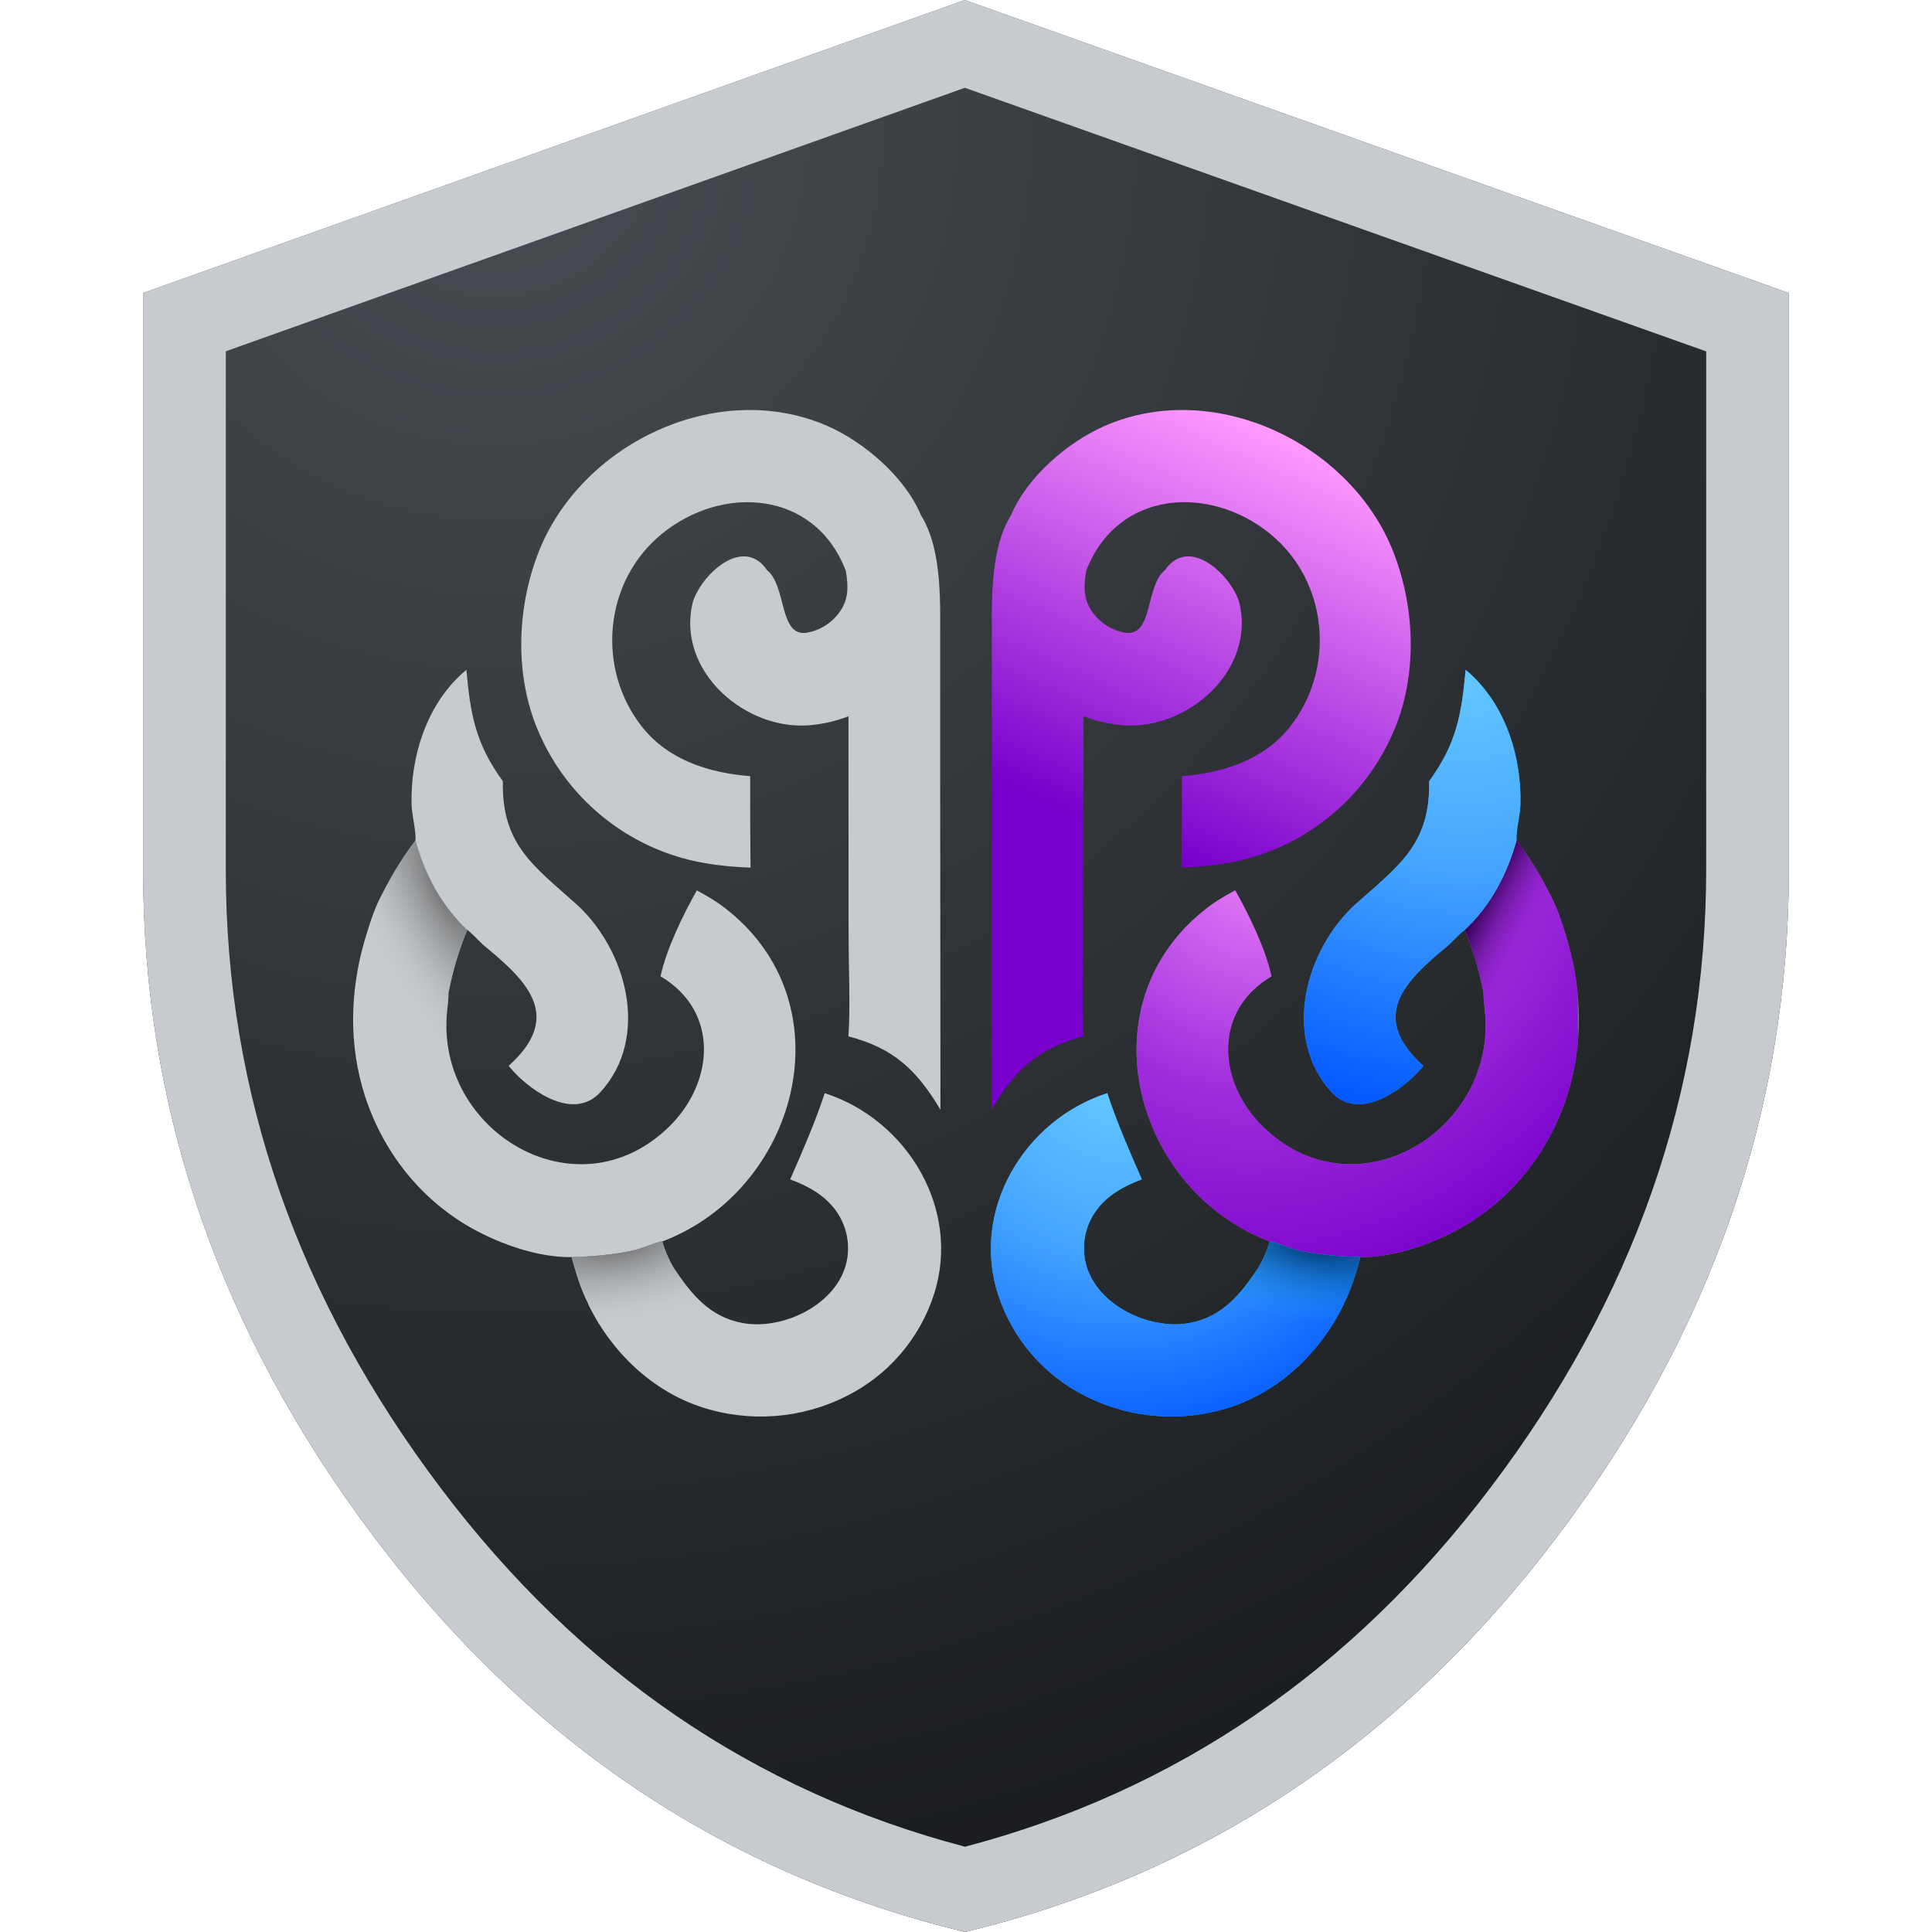
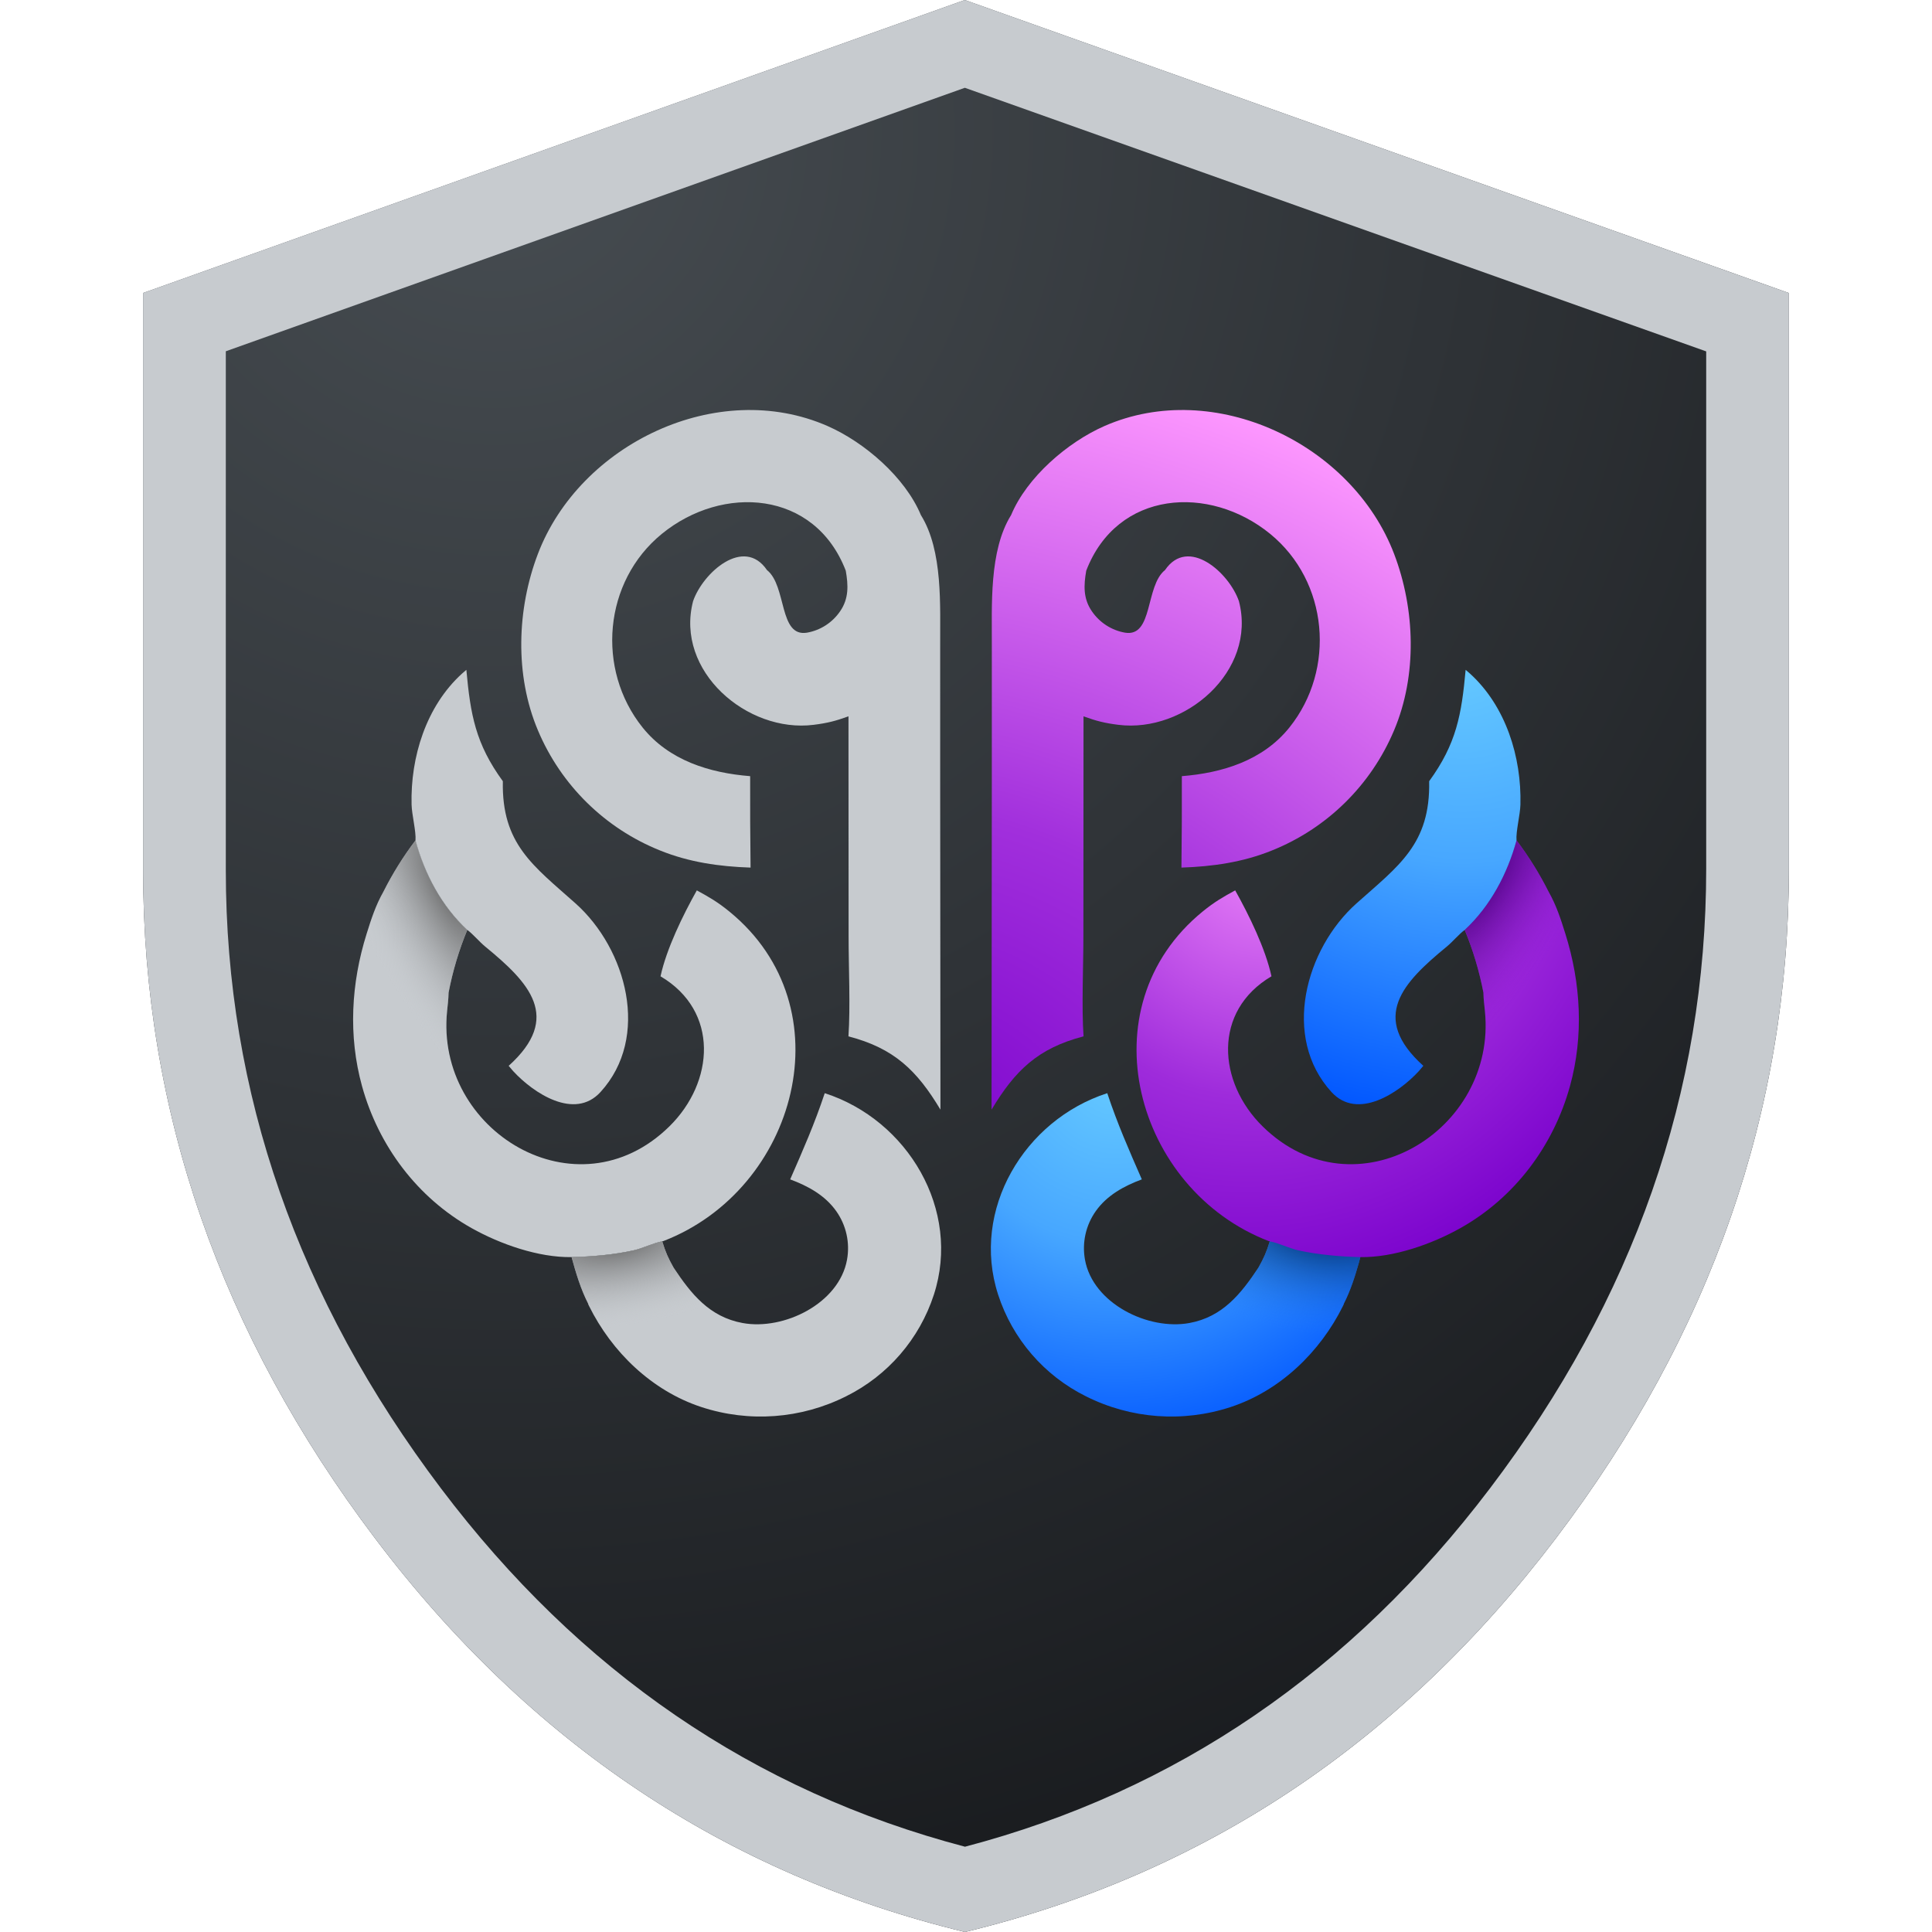
<svg xmlns="http://www.w3.org/2000/svg" width="100%" height="100%" viewBox="0 0 623 623" version="1.1" xml:space="preserve" style="fill-rule:evenodd;clip-rule:evenodd;stroke-linejoin:round;stroke-miterlimit:2;">
  <g transform="matrix(0.71311,1.23514,-1.23514,0.71311,670.745,54.0101)">
    <path d="M219.443,417.812C235.123,364.561 231.692,311.155 209.148,257.594C186.606,204.029 151.681,163.59 104.373,136.277L-8.336,71.204L-158.875,199.44L-194.402,393.45L-81.339,458.727C-34.232,485.925 18.108,495.956 75.679,488.82C133.248,481.683 181.169,458.013 219.443,417.812Z" style="fill:url(#_Radial1);" />
    <path d="M219.443,417.812C181.169,458.013 133.248,481.683 75.679,488.82C18.108,495.956 -34.232,485.925 -81.339,458.727L-194.402,393.45L-158.875,199.44L-8.336,71.204L104.373,136.277C151.681,163.59 186.606,204.029 209.148,257.594C231.692,311.155 235.123,364.561 219.443,417.812ZM202.744,408.171C215.752,360.529 212.08,312.758 191.915,264.846C171.049,215.265 138.815,177.751 95.025,152.469L-6.256,93.995L-141.682,209.356L-173.636,383.85L-71.991,442.534C-28.385,467.71 20.088,476.87 73.379,470.265C124.857,463.882 168.005,443.238 202.744,408.171Z" style="fill:rgb(199,203,207);" />
  </g>
  <g transform="matrix(0.63446,0,0,0.63446,113.866,131.942)">
    <g transform="matrix(-1,0,0,1,298.865,0.428696)">
      <g transform="matrix(0.537554,0,0,0.537677,-387.799,-266.874)">
        <path d="M1218.41,903.173C1229.96,918.362 1240.1,934.577 1248.69,951.614C1256.08,964.676 1260.13,977.198 1264.59,991.394C1279.29,1038.13 1282.09,1087.89 1268.98,1135.39C1253.39,1191.87 1216.73,1240.83 1165.43,1269.64C1138.46,1284.78 1102.13,1297.59 1070.82,1297.08C1051.44,1296.6 1031,1294.89 1011.99,1290.66C1003.67,1288.81 992.928,1283.52 985.119,1282.2C984.747,1282.1 984.376,1282 984.004,1281.9C857.886,1233.26 810.378,1061.19 921.65,970.424C932.688,961.421 940.788,956.762 952.416,950.42C965.498,973.763 981.053,1005.46 986.732,1031.65C931.047,1064.49 935.746,1131.7 978.428,1173.58C1065.75,1259.27 1200.05,1177.94 1188.53,1064.53C1188.02,1059.49 1187.21,1052.85 1187.15,1047.86L1187.15,1047.22C1183.27,1026.86 1177.34,1006.94 1169.45,987.765C1193.68,965.304 1209.8,934.768 1218.41,903.173Z" style="fill:rgb(199,203,207);fill-rule:nonzero;" />
        <clipPath id="_clip2">
          <path d="M1218.41,903.173C1229.96,918.362 1240.1,934.577 1248.69,951.614C1256.08,964.676 1260.13,977.198 1264.59,991.394C1279.29,1038.13 1282.09,1087.89 1268.98,1135.39C1253.39,1191.87 1216.73,1240.83 1165.43,1269.64C1138.46,1284.78 1102.13,1297.59 1070.82,1297.08C1051.44,1296.6 1031,1294.89 1011.99,1290.66C1003.67,1288.81 992.928,1283.52 985.119,1282.2C984.747,1282.1 984.376,1282 984.004,1281.9C857.886,1233.26 810.378,1061.19 921.65,970.424C932.688,961.421 940.788,956.762 952.416,950.42C965.498,973.763 981.053,1005.46 986.732,1031.65C931.047,1064.49 935.746,1131.7 978.428,1173.58C1065.75,1259.27 1200.05,1177.94 1188.53,1064.53C1188.02,1059.49 1187.21,1052.85 1187.15,1047.86L1187.15,1047.22C1183.27,1026.86 1177.34,1006.94 1169.45,987.765C1193.68,965.304 1209.8,934.768 1218.41,903.173Z" clip-rule="nonzero" />
        </clipPath>
        <g clip-path="url(#_clip2)">
          <g transform="matrix(1.75007,2.27178,-4.36044,7.43696,2338.23,-3104.73)">
            <path d="M412.884,409L441.182,420.357C441.182,420.357 440.609,432.793 432,438.277L398,438.277L398,409L412.884,409Z" style="fill:url(#_Radial3);" />
          </g>
        </g>
      </g>
      <g transform="matrix(0.537554,0,0,0.537677,-387.799,-266.874)">
        <path d="M811.589,648.236C809.216,661.906 808.554,674.505 816.943,686.609C824.218,697.285 835.496,704.57 848.22,706.811C875.032,711.268 867.242,662.652 886.071,647.65C907.929,615.557 946.647,650.065 955.949,677.028C973.214,743.308 904.63,801.818 842.028,793.935C828.762,792.264 821.335,790.335 809.02,785.897L808.908,993.328C808.934,1022.57 807.12,1060.38 809.059,1088.41C765.901,1099.62 744.236,1120.69 722.067,1157.7L722.323,848.805L722.329,719.75C722.518,681.748 719.502,629.387 740.552,595.672C755.481,559.872 793.967,526.771 828.804,511.494C932.818,465.883 1063.02,528.208 1102.72,632.463C1122.53,684.503 1124.73,747.022 1102.61,799.242C1080.81,850.992 1039.2,891.865 987.077,912.743C959.566,923.857 931.129,927.901 901.599,928.889C901.953,900.078 902.083,871.265 901.989,842.452C940.301,839.415 978.693,827.641 1003.72,796.415C1047.73,741.518 1040.71,658.451 985.453,613.39C928.134,566.649 840.913,572.038 811.589,648.236Z" style="fill:rgb(199,203,207);" />
      </g>
      <g transform="matrix(0.537554,0,0,0.537677,-387.799,-266.874)">
        <path d="M1055.2,1341.02C1054.75,1342.53 1055.06,1341.69 1054.3,1343.24C1032.89,1386.7 994.908,1423.41 948.274,1438.76C903.067,1453.66 853.795,1450.02 811.268,1428.64C771.8,1409.07 741.881,1374.43 728.268,1332.53C702.292,1252.41 753.066,1167.4 831.468,1142.12C841.056,1170.99 851.983,1195.8 864.148,1223.6C847.29,1229.86 831.218,1238.64 820.609,1253.61C811.166,1266.93 807.487,1283.49 810.404,1299.56C817.892,1340.99 870.241,1366.52 909.08,1359.39C940.476,1353.63 957.849,1331.84 974.303,1307.16C979.484,1297.99 982.119,1292.09 985.119,1282.2C992.928,1283.52 1003.67,1288.81 1011.99,1290.66C1031,1294.89 1051.44,1296.6 1070.82,1297.08C1066.78,1311.88 1062.21,1327.28 1055.2,1341.02Z" style="fill:rgb(199,203,207);fill-rule:nonzero;" />
        <clipPath id="_clip4">
          <path d="M1055.2,1341.02C1054.75,1342.53 1055.06,1341.69 1054.3,1343.24C1032.89,1386.7 994.908,1423.41 948.274,1438.76C903.067,1453.66 853.795,1450.02 811.268,1428.64C771.8,1409.07 741.881,1374.43 728.268,1332.53C702.292,1252.41 753.066,1167.4 831.468,1142.12C841.056,1170.99 851.983,1195.8 864.148,1223.6C847.29,1229.86 831.218,1238.64 820.609,1253.61C811.166,1266.93 807.487,1283.49 810.404,1299.56C817.892,1340.99 870.241,1366.52 909.08,1359.39C940.476,1353.63 957.849,1331.84 974.303,1307.16C979.484,1297.99 982.119,1292.09 985.119,1282.2C992.928,1283.52 1003.67,1288.81 1011.99,1290.66C1031,1294.89 1051.44,1296.6 1070.82,1297.08C1066.78,1311.88 1062.21,1327.28 1055.2,1341.02Z" clip-rule="nonzero" />
        </clipPath>
        <g clip-path="url(#_clip4)">
          <g transform="matrix(-0.771859,2.22325,-6.54197,-1.25312,4106.61,928.967)">
            <path d="M432,409C446.926,419.293 447.867,429.085 432,438.277L398,438.277L398,409L432,409Z" style="fill:url(#_Radial5);" />
          </g>
        </g>
      </g>
      <g transform="matrix(0.537554,0,0,0.537677,-387.799,-266.874)">
        <path d="M1170.31,741.948C1171.77,743.133 1173.19,744.365 1174.57,745.642C1208.36,776.454 1223.24,824.478 1222.11,869.318C1221.86,879.082 1217.72,894.692 1218.41,903.173C1209.8,934.768 1193.68,965.304 1169.45,987.765C1163.83,991.915 1158.08,998.967 1152.51,1003.54C1111.1,1037.51 1079.35,1070.35 1130.31,1116.27C1128.93,1118 1127.5,1119.68 1126.02,1121.31C1107.04,1141.95 1068.08,1167.95 1043.51,1141.08C996.029,1089.16 1018.9,1005.73 1067.06,962.769C1107.09,927.062 1137.03,906.709 1135.82,847.236C1161.64,811.748 1166.43,784.392 1170.31,741.948Z" style="fill:rgb(199,203,207);fill-rule:nonzero;" />
      </g>
    </g>
    <g transform="matrix(1,0,0,1,324.135,0.428696)">
-       <g transform="matrix(0.537554,0,0,0.537677,-387.799,-266.874)">
-         <path d="M1218.41,903.173C1229.96,918.362 1240.1,934.577 1248.69,951.614C1256.08,964.676 1260.13,977.198 1264.59,991.394C1279.29,1038.13 1282.09,1087.89 1268.98,1135.39C1253.39,1191.87 1216.73,1240.83 1165.43,1269.64C1138.46,1284.78 1102.13,1297.59 1070.82,1297.08C1051.44,1296.6 1031,1294.89 1011.99,1290.66C1003.67,1288.81 992.928,1283.52 985.119,1282.2C984.747,1282.1 984.376,1282 984.004,1281.9C857.886,1233.26 810.378,1061.19 921.65,970.424C932.688,961.421 940.788,956.762 952.416,950.42C965.498,973.763 981.053,1005.46 986.732,1031.65C931.047,1064.49 935.746,1131.7 978.428,1173.58C1065.75,1259.27 1200.05,1177.94 1188.53,1064.53C1188.02,1059.49 1187.21,1052.85 1187.15,1047.86L1187.15,1047.22C1183.27,1026.86 1177.34,1006.94 1169.45,987.765C1193.68,965.304 1209.8,934.768 1218.41,903.173Z" style="fill:rgb(116,123,132);fill-rule:nonzero;" />
-         <clipPath id="_clip6">
-           <path d="M1218.41,903.173C1229.96,918.362 1240.1,934.577 1248.69,951.614C1256.08,964.676 1260.13,977.198 1264.59,991.394C1279.29,1038.13 1282.09,1087.89 1268.98,1135.39C1253.39,1191.87 1216.73,1240.83 1165.43,1269.64C1138.46,1284.78 1102.13,1297.59 1070.82,1297.08C1051.44,1296.6 1031,1294.89 1011.99,1290.66C1003.67,1288.81 992.928,1283.52 985.119,1282.2C984.747,1282.1 984.376,1282 984.004,1281.9C857.886,1233.26 810.378,1061.19 921.65,970.424C932.688,961.421 940.788,956.762 952.416,950.42C965.498,973.763 981.053,1005.46 986.732,1031.65C931.047,1064.49 935.746,1131.7 978.428,1173.58C1065.75,1259.27 1200.05,1177.94 1188.53,1064.53C1188.02,1059.49 1187.21,1052.85 1187.15,1047.86L1187.15,1047.22C1183.27,1026.86 1177.34,1006.94 1169.45,987.765C1193.68,965.304 1209.8,934.768 1218.41,903.173Z" clip-rule="nonzero" />
-         </clipPath>
-         <g clip-path="url(#_clip6)">
-           <g transform="matrix(4.78428,12.2097,-13.8345,7.46587,4952.73,-7138.3)">
-             <path d="M431.33,414.829L430.114,437.625L398,438.277L398,409L414.164,409L431.33,414.829Z" style="fill:url(#_Radial7);" />
-           </g>
-           <g transform="matrix(1.16381,1.51075,-2.89971,4.94562,1952.74,-1744.55)">
-             <rect x="398" y="409" width="34" height="29.277" style="fill:url(#_Linear8);" />
-           </g>
-         </g>
+       <g transform="matrix(3.25224,0.526963,-0.651041,4.018,733.925,-667.89)">
+         <path d="M-168.983,208.712C-166.249,198.157 -152.342,195.612 -141.89,200.496C-131.814,205.204 -128.515,215.888 -134.17,223.975C-137.386,228.576 -143.262,230.922 -149.353,232.127C-148.586,235.882 -147.855,239.642 -147.16,243.406C-142.43,242.654 -137.955,241.526 -133.815,239.495C-125.965,235.672 -120.33,229.464 -118.17,222.255C-115.97,214.979 -117.956,206.873 -122.505,200.506C-131.621,187.75 -154.218,182.374 -169.779,190.518C-174.991,193.246 -180.326,198.375 -181.796,203.359C-184.306,208.2 -182.454,214.963 -181.492,219.923L-178.125,236.751L-170.103,277.034C-167.498,271.74 -164.559,268.535 -157.901,266.162C-158.945,262.548 -159.639,257.579 -160.407,253.767L-165.803,226.717C-163.704,227.035 -162.457,227.13 -160.277,227.067C-149.989,226.773 -140.47,217.695 -144.981,209.417C-147.183,206.098 -154.319,202.416 -157.002,207.062C-159.643,209.416 -157.119,215.591 -161.554,215.576C-163.662,215.553 -165.668,214.841 -167.119,213.603C-168.786,212.202 -169.008,210.545 -168.983,208.712Z" style="fill:url(#_Radial6);" />
      </g>
-       <g transform="matrix(0.537554,0,0,0.537677,-387.799,-266.874)">
-         <path d="M811.589,648.236C809.216,661.906 808.554,674.505 816.943,686.609C824.218,697.285 835.496,704.57 848.22,706.811C875.032,711.268 867.242,662.652 886.071,647.65C907.929,615.557 946.647,650.065 955.949,677.028C973.214,743.308 904.63,801.818 842.028,793.935C828.762,792.264 821.335,790.335 809.02,785.897L808.908,993.328C808.934,1022.57 807.12,1060.38 809.059,1088.41C765.901,1099.62 744.236,1120.69 722.067,1157.7L722.323,848.805L722.329,719.75C722.518,681.748 719.502,629.387 740.552,595.672C755.481,559.872 793.967,526.771 828.804,511.494C932.818,465.883 1063.02,528.208 1102.72,632.463C1122.53,684.503 1124.73,747.022 1102.61,799.242C1080.81,850.992 1039.2,891.865 987.077,912.743C959.566,923.857 931.129,927.901 901.599,928.889C901.953,900.078 902.083,871.265 901.989,842.452C940.301,839.415 978.693,827.641 1003.72,796.415C1047.73,741.518 1040.71,658.451 985.453,613.39C928.134,566.649 840.913,572.038 811.589,648.236Z" style="fill:url(#_Linear9);" />
+       <g transform="matrix(0.174928,0.652842,-0.652842,0.174928,219.482,242.395)">
+         <path d="M260.42,119.444C254.454,115.903 252.456,115.077 251.932,117.172C247.625,131.625 242.803,144.309 235.814,157.706C232.68,163.717 226.404,170.88 227.684,180.067C234.666,184.408 238.657,187.648 244.637,193.516C260.215,211.238 273.382,229.072 271.346,254.378C268.829,285.684 238.435,320.644 205.058,317.866C192.109,316.798 180.141,310.562 171.85,300.565C162.53,289.333 159.092,275.178 157.752,260.937C133.886,264.559 112.572,267.846 88.414,269.267C91.7,334.705 146.572,391.215 213.485,387.756C248.485,385.925 281.262,370.072 304.424,343.78C329.607,315.511 342.547,278.407 340.404,240.609C338.208,201.622 317.818,164.884 288.829,139.487C287.795,138.584 288.376,138.995 287.309,138.339C279.246,131.072 269.791,125.005 260.42,119.444Z" style="fill:url(#_Radial7);" />
      </g>
-       <g transform="matrix(0.537554,0,0,0.537677,-387.799,-266.874)">
-         <path d="M1055.2,1341.02C1054.75,1342.53 1055.06,1341.69 1054.3,1343.24C1032.89,1386.7 994.908,1423.41 948.274,1438.76C903.067,1453.66 853.795,1450.02 811.268,1428.64C771.8,1409.07 741.881,1374.43 728.268,1332.53C702.292,1252.41 753.066,1167.4 831.468,1142.12C841.056,1170.99 851.983,1195.8 864.148,1223.6C847.29,1229.86 831.218,1238.64 820.609,1253.61C811.166,1266.93 807.487,1283.49 810.404,1299.56C817.892,1340.99 870.241,1366.52 909.08,1359.39C940.476,1353.63 957.849,1331.84 974.303,1307.16C979.484,1297.99 982.119,1292.09 985.119,1282.2C992.928,1283.52 1003.67,1288.81 1011.99,1290.66C1031,1294.89 1051.44,1296.6 1070.82,1297.08C1066.78,1311.88 1062.21,1327.28 1055.2,1341.02Z" style="fill:rgb(25,171,249);fill-rule:nonzero;" />
-         <clipPath id="_clip10">
-           <path d="M1055.2,1341.02C1054.75,1342.53 1055.06,1341.69 1054.3,1343.24C1032.89,1386.7 994.908,1423.41 948.274,1438.76C903.067,1453.66 853.795,1450.02 811.268,1428.64C771.8,1409.07 741.881,1374.43 728.268,1332.53C702.292,1252.41 753.066,1167.4 831.468,1142.12C841.056,1170.99 851.983,1195.8 864.148,1223.6C847.29,1229.86 831.218,1238.64 820.609,1253.61C811.166,1266.93 807.487,1283.49 810.404,1299.56C817.892,1340.99 870.241,1366.52 909.08,1359.39C940.476,1353.63 957.849,1331.84 974.303,1307.16C979.484,1297.99 982.119,1292.09 985.119,1282.2C992.928,1283.52 1003.67,1288.81 1011.99,1290.66C1031,1294.89 1051.44,1296.6 1070.82,1297.08C1066.78,1311.88 1062.21,1327.28 1055.2,1341.02Z" clip-rule="nonzero" />
-         </clipPath>
-         <g clip-path="url(#_clip10)">
-           <g transform="matrix(0.325416,1.21419,-1.21447,0.325341,1129.71,947.166)">
-             <ellipse cx="221" cy="259.324" rx="145" ry="145.324" style="fill:url(#_Radial11);" />
-           </g>
-           <g transform="matrix(-0.725892,2.09085,-6.15238,-1.1785,3923.27,951.907)">
-             <path d="M432,409C449.602,419.852 451.189,429.71 432,438.277L398,438.277L398,409L432,409Z" style="fill:url(#_Radial12);" />
-           </g>
-         </g>
+       <g transform="matrix(-0.498454,1.43607,-3.88922,-0.745156,2012.7,162.609)">
+         <path d="M436.383,436.1C446.189,435.004 455.386,432.466 444.819,420.824C437.601,419.118 429.241,418.025 420.539,417.598C419.944,417.57 420.26,417.572 419.699,417.582C415.016,417.325 410.004,417.374 405.125,417.487C402.019,417.559 401.049,417.635 401.248,417.985C402.337,420.465 402.872,422.742 402.67,425.331C402.58,426.493 401.445,428.123 403.763,429.31C407.436,429.254 409.685,429.33 413.252,429.589C423.023,430.611 431.841,431.882 435.975,435.692C436.119,435.825 436.256,435.961 436.383,436.1Z" style="fill:url(#_Radial8);" />
      </g>
-       <g transform="matrix(0.537554,0,0,0.537677,-387.799,-266.874)">
-         <path d="M1170.31,741.948C1171.77,743.133 1173.19,744.365 1174.57,745.642C1208.36,776.454 1223.24,824.478 1222.11,869.318C1221.86,879.082 1217.72,894.692 1218.41,903.173C1209.8,934.768 1193.68,965.304 1169.45,987.765C1163.83,991.915 1158.08,998.967 1152.51,1003.54C1111.1,1037.51 1079.35,1070.35 1130.31,1116.27C1128.93,1118 1127.5,1119.68 1126.02,1121.31C1107.04,1141.95 1068.08,1167.95 1043.51,1141.08C996.029,1089.16 1018.9,1005.73 1067.06,962.769C1107.09,927.062 1137.03,906.709 1135.82,847.236C1161.64,811.748 1166.43,784.392 1170.31,741.948Z" style="fill:rgb(25,171,249);fill-rule:nonzero;" />
-         <clipPath id="_clip13">
-           <path d="M1170.31,741.948C1171.77,743.133 1173.19,744.365 1174.57,745.642C1208.36,776.454 1223.24,824.478 1222.11,869.318C1221.86,879.082 1217.72,894.692 1218.41,903.173C1209.8,934.768 1193.68,965.304 1169.45,987.765C1163.83,991.915 1158.08,998.967 1152.51,1003.54C1111.1,1037.51 1079.35,1070.35 1130.31,1116.27C1128.93,1118 1127.5,1119.68 1126.02,1121.31C1107.04,1141.95 1068.08,1167.95 1043.51,1141.08C996.029,1089.16 1018.9,1005.73 1067.06,962.769C1107.09,927.062 1137.03,906.709 1135.82,847.236C1161.64,811.748 1166.43,784.392 1170.31,741.948Z" clip-rule="nonzero" />
-         </clipPath>
-         <g clip-path="url(#_clip13)">
-           <g transform="matrix(-0.397334,1.48253,-1.48287,-0.397243,1582.15,718.108)">
-             <ellipse cx="221" cy="259.324" rx="145" ry="145.324" style="fill:url(#_Radial14);" />
-           </g>
-         </g>
+       <g transform="matrix(2.57181,6.56488,-7.4368,4.01422,2274.56,-4104.97)">
+         <path d="M407.409,410.819C409.231,412.071 410.707,413.747 411.342,415.718C412.926,415.696 414.489,415.808 416.007,416.052L416.05,416.067C416.39,416.18 416.868,416.287 417.228,416.374C425.315,418.339 425.914,428.253 416.935,431.46C412.546,433.027 407.831,431.736 407.642,427.646C405.665,427.373 402.954,427.56 400.899,427.794C400.903,428.637 400.923,429.229 401.129,430.098C403.205,438.859 416.572,440.047 424.461,433.66L424.522,433.6C424.896,433.165 425.646,432.648 426.074,432.195C427.054,431.159 427.915,429.98 428.655,428.835C429.832,426.978 430.291,424.511 430.251,422.548C430.175,418.814 428.203,415.482 424.953,413.231C422.22,411.338 418.754,410.342 415.058,410.126C413.936,410.06 412.941,410.009 411.789,410.145C410.323,410.259 408.857,410.485 407.409,410.819Z" style="fill:url(#_Radial9);" />
+       </g>
+       <g transform="matrix(0.804496,1.25417,-2.58864,3.65575,1026.87,-1806.69)">
+         <path d="M432.319,434.163C453.179,429.871 450.537,423.202 440.682,419.474C438.229,419.09 435.669,418.752 433.013,418.461C428.404,417.955 424.301,417.52 419.015,417.413C412.455,417.157 405.587,417.129 398.502,417.325C393.082,422.456 393.468,426.624 401.981,428.573C408.8,429.054 415.164,429.801 420.976,430.801L421.12,430.846C422.262,431.188 424.013,431.564 425.308,431.861C428.14,432.509 430.468,433.285 432.319,434.163Z" style="fill:url(#_Radial10);" />
+       </g>
+       <g transform="matrix(-0.213589,0.797123,-0.797123,-0.213589,462.693,119.236)">
+         <path d="M84.437,255.108C111.802,250.392 129.826,248.793 156.513,259.054C193.738,248.264 211.594,263.67 240.815,282.835C275.971,305.893 332.332,306.214 357.003,267.584C369.771,247.594 346.84,227.465 330.65,219.003C329.375,218.347 328.077,217.731 326.755,217.154C306.447,256.961 280.427,242.522 252.067,222.196C248.25,219.462 242.843,217.033 239.283,214.197C221.063,202.739 199.128,197.746 177.792,197.657C172.571,199.521 162.049,199.548 155.862,201.038C127.452,207.888 99.738,225.349 86.043,251.805C85.472,252.889 84.936,253.99 84.437,255.108Z" style="fill:url(#_Radial11);" />
      </g>
    </g>
  </g>
  <defs>
    <radialGradient id="_Radial1" cx="0" cy="0" r="1" gradientUnits="userSpaceOnUse" gradientTransform="matrix(436.819,0,0,436.819,-188,308.409)">
      <stop offset="0" style="stop-color:rgb(71,77,82);stop-opacity:1" />
      <stop offset="1" style="stop-color:rgb(23,25,28);stop-opacity:1" />
    </radialGradient>
    <radialGradient id="_Radial3" cx="0" cy="0" r="1" gradientUnits="userSpaceOnUse" gradientTransform="matrix(34,0,0,29.2772,398,423.639)">
      <stop offset="0" style="stop-color:rgb(102,102,102);stop-opacity:1" />
      <stop offset="1" style="stop-color:rgb(199,203,207);stop-opacity:0" />
    </radialGradient>
    <radialGradient id="_Radial5" cx="0" cy="0" r="1" gradientUnits="userSpaceOnUse" gradientTransform="matrix(34,0,0,29.2772,398,423.639)">
      <stop offset="0" style="stop-color:rgb(102,102,102);stop-opacity:1" />
      <stop offset="1" style="stop-color:rgb(199,203,207);stop-opacity:0" />
    </radialGradient>
-     <radialGradient id="_Radial7" cx="0" cy="0" r="1" gradientUnits="userSpaceOnUse" gradientTransform="matrix(34,0,0,29.2772,398,423.639)">
+     <radialGradient id="_Radial6" cx="0" cy="0" r="1" gradientUnits="userSpaceOnUse" gradientTransform="matrix(65.2716,-94.4826,145.462,42.3962,-185.716,286.02)">
+       <stop offset="0" style="stop-color:rgb(120,0,204);stop-opacity:1" />
+       <stop offset="0.43" style="stop-color:rgb(161,47,220);stop-opacity:1" />
+       <stop offset="1" style="stop-color:rgb(255,153,255);stop-opacity:1" />
+     </radialGradient>
+     <radialGradient id="_Radial7" cx="0" cy="0" r="1" gradientUnits="userSpaceOnUse" gradientTransform="matrix(290,0,0,290.648,76,259.324)">
+       <stop offset="0" style="stop-color:rgb(102,202,255);stop-opacity:1" />
+       <stop offset="0.44" style="stop-color:rgb(71,167,255);stop-opacity:1" />
+       <stop offset="1" style="stop-color:rgb(0,85,255);stop-opacity:1" />
+     </radialGradient>
+     <radialGradient id="_Radial8" cx="0" cy="0" r="1" gradientUnits="userSpaceOnUse" gradientTransform="matrix(34,0,0,29.2772,398,423.639)">
+       <stop offset="0" style="stop-color:rgb(0,46,102);stop-opacity:1" />
+       <stop offset="1" style="stop-color:rgb(40,131,255);stop-opacity:0" />
+     </radialGradient>
+     <radialGradient id="_Radial9" cx="0" cy="0" r="1" gradientUnits="userSpaceOnUse" gradientTransform="matrix(34,0,0,29.2772,398,423.639)">
      <stop offset="0" style="stop-color:rgb(248,145,254);stop-opacity:1" />
      <stop offset="0.56" style="stop-color:rgb(158,43,219);stop-opacity:1" />
      <stop offset="1" style="stop-color:rgb(120,0,204);stop-opacity:1" />
    </radialGradient>
-     <linearGradient id="_Linear8" x1="0" y1="0" x2="1" y2="-0.145" gradientUnits="userSpaceOnUse" gradientTransform="matrix(34,0,0,29.2772,398,423.639)">
-       <stop offset="0" style="stop-color:rgb(45,0,77);stop-opacity:1" />
-       <stop offset="1" style="stop-color:rgb(149,32,215);stop-opacity:0" />
-     </linearGradient>
-     <linearGradient id="_Linear9" x1="0" y1="0" x2="1" y2="0" gradientUnits="userSpaceOnUse" gradientTransform="matrix(166.898,-371.943,371.943,166.898,832.744,894.026)">
-       <stop offset="0" style="stop-color:rgb(120,0,204);stop-opacity:1" />
-       <stop offset="1" style="stop-color:rgb(255,153,255);stop-opacity:1" />
-     </linearGradient>
+     <radialGradient id="_Radial10" cx="0" cy="0" r="1" gradientUnits="userSpaceOnUse" gradientTransform="matrix(34,0,0,29.2772,398,423.639)">
+       <stop offset="0" style="stop-color:rgb(75,0,128);stop-opacity:1" />
+       <stop offset="1" style="stop-color:rgb(144,27,213);stop-opacity:0" />
+     </radialGradient>
    <radialGradient id="_Radial11" cx="0" cy="0" r="1" gradientUnits="userSpaceOnUse" gradientTransform="matrix(290,0,0,290.648,76,259.324)">
-       <stop offset="0" style="stop-color:rgb(102,202,255);stop-opacity:1" />
-       <stop offset="0.44" style="stop-color:rgb(71,167,255);stop-opacity:1" />
-       <stop offset="1" style="stop-color:rgb(0,85,255);stop-opacity:1" />
-     </radialGradient>
-     <radialGradient id="_Radial12" cx="0" cy="0" r="1" gradientUnits="userSpaceOnUse" gradientTransform="matrix(34,0,0,29.2772,398,423.639)">
-       <stop offset="0" style="stop-color:rgb(0,46,102);stop-opacity:1" />
-       <stop offset="1" style="stop-color:rgb(25,171,249);stop-opacity:0" />
-     </radialGradient>
-     <radialGradient id="_Radial14" cx="0" cy="0" r="1" gradientUnits="userSpaceOnUse" gradientTransform="matrix(290,0,0,290.648,76,259.324)">
      <stop offset="0" style="stop-color:rgb(102,202,255);stop-opacity:1" />
      <stop offset="0.44" style="stop-color:rgb(71,167,255);stop-opacity:1" />
      <stop offset="1" style="stop-color:rgb(0,85,255);stop-opacity:1" />
    </radialGradient>
  </defs>
</svg>
